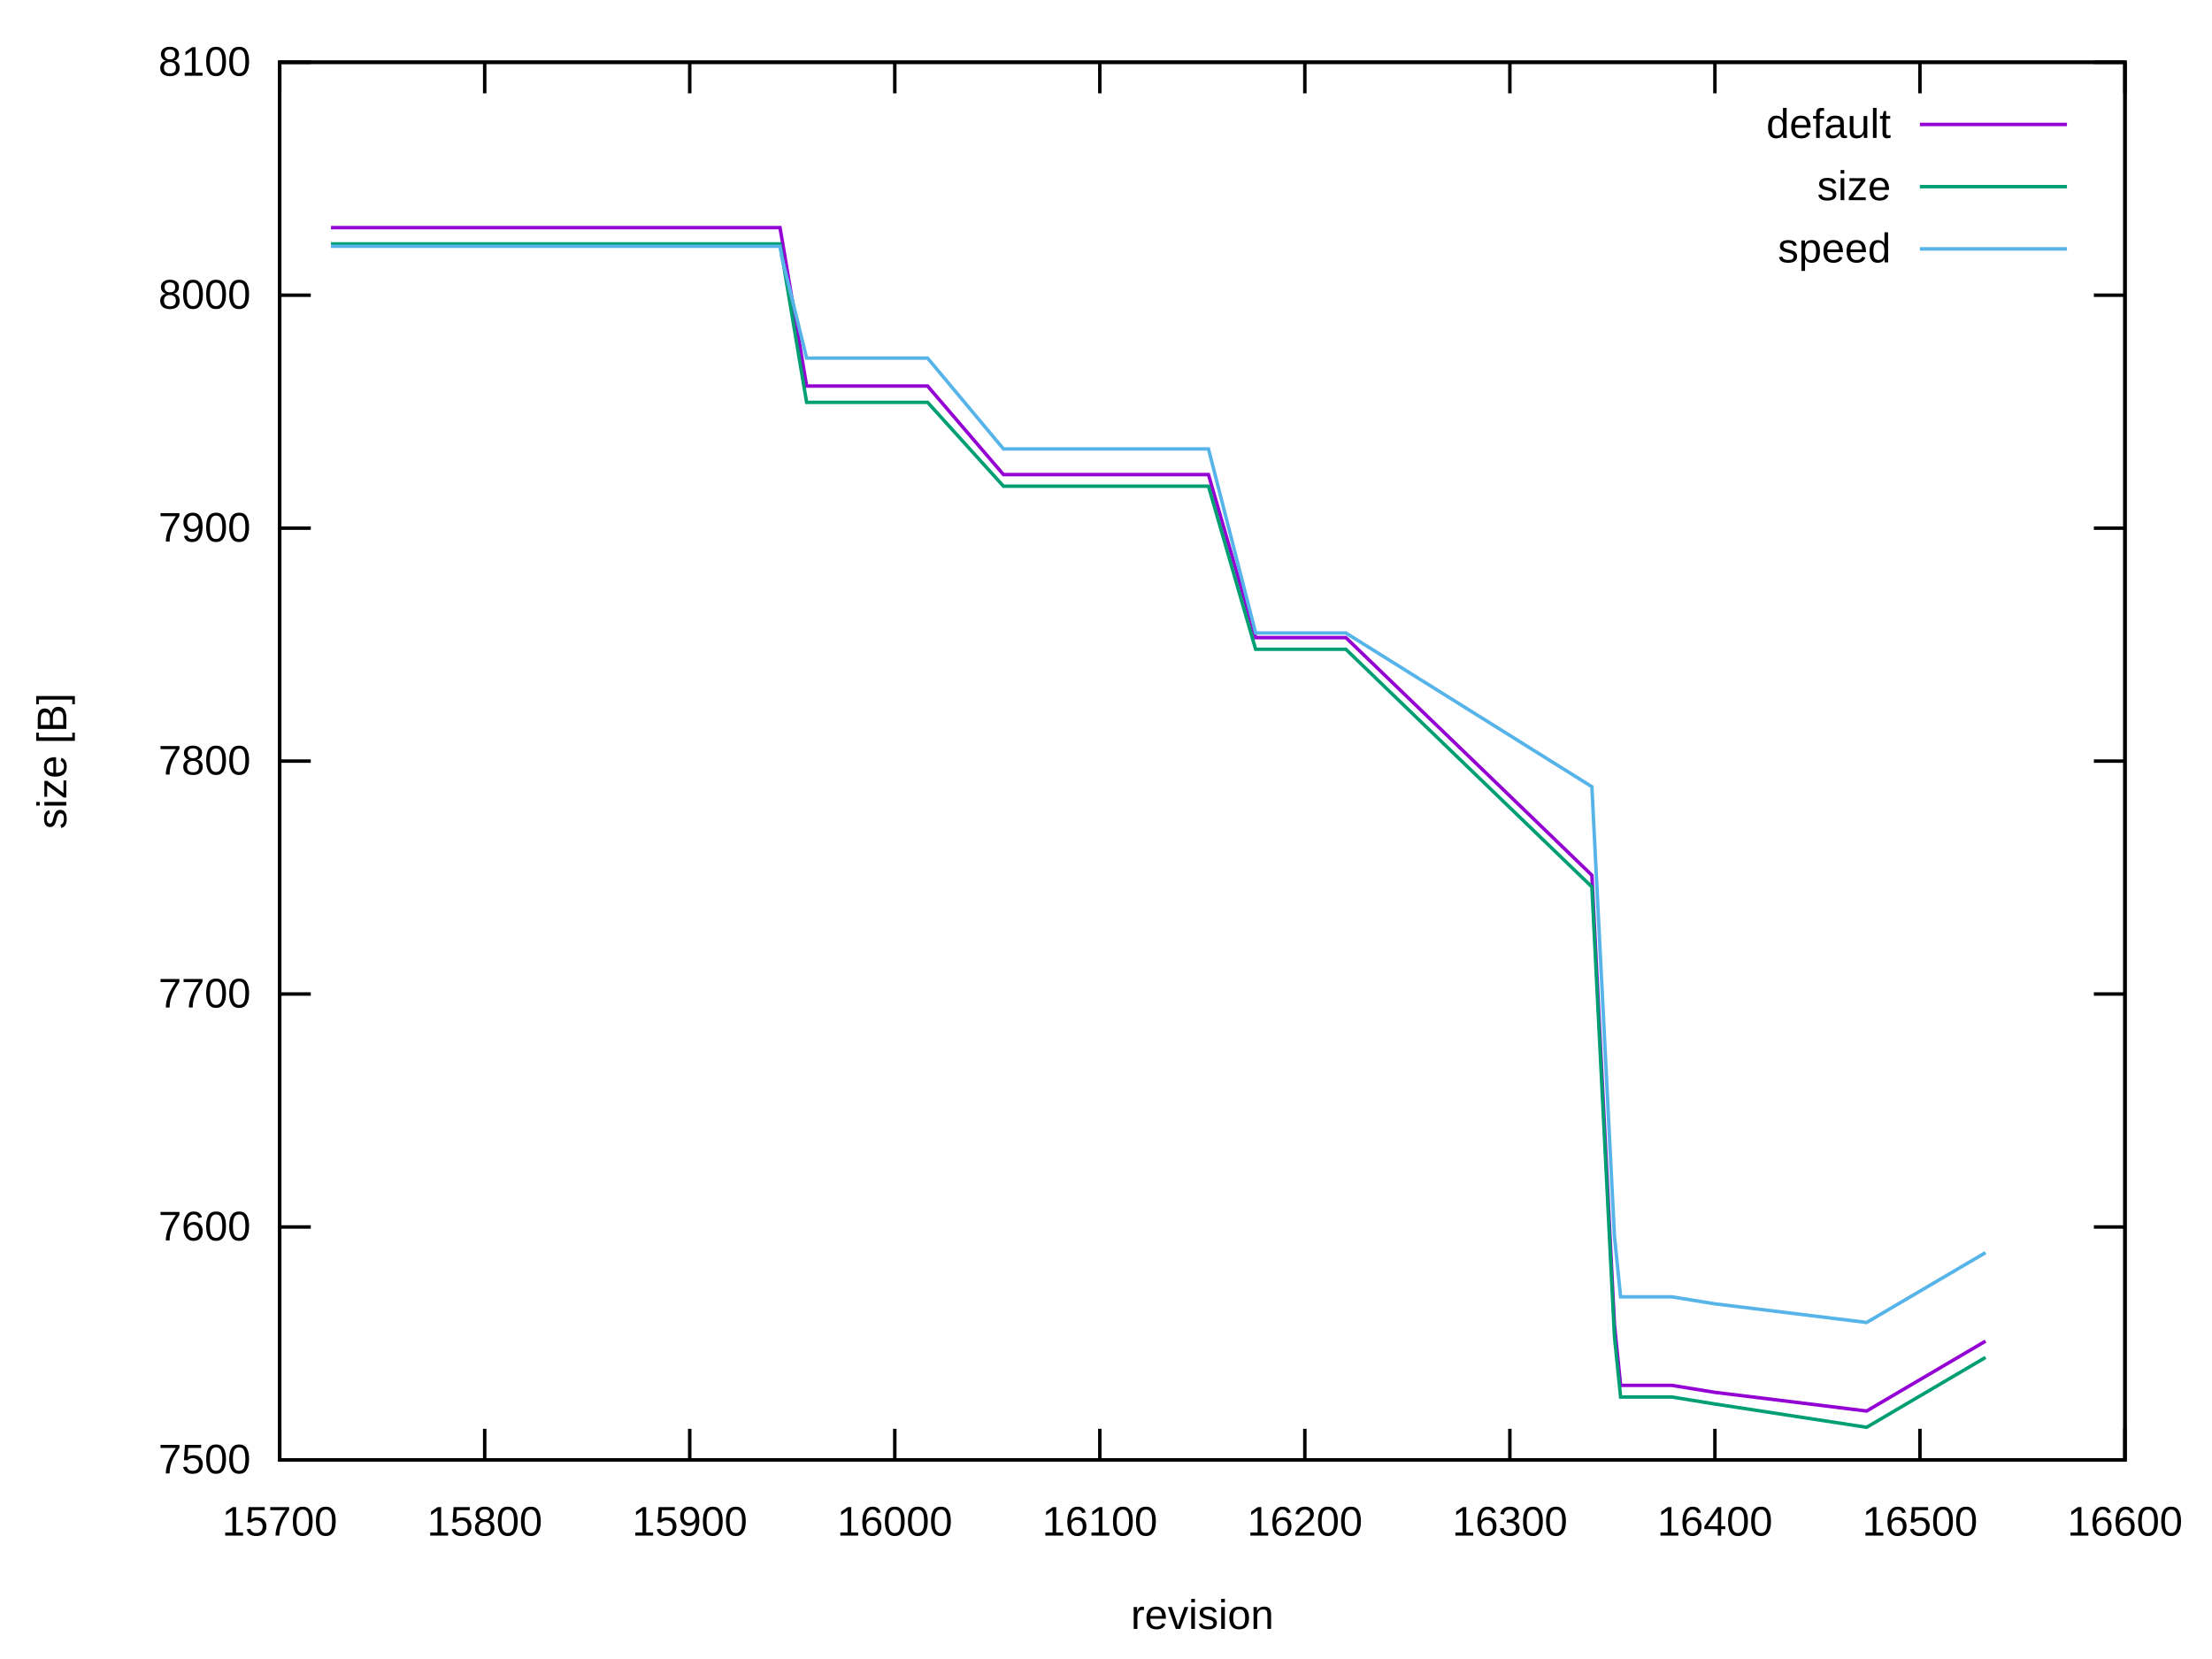
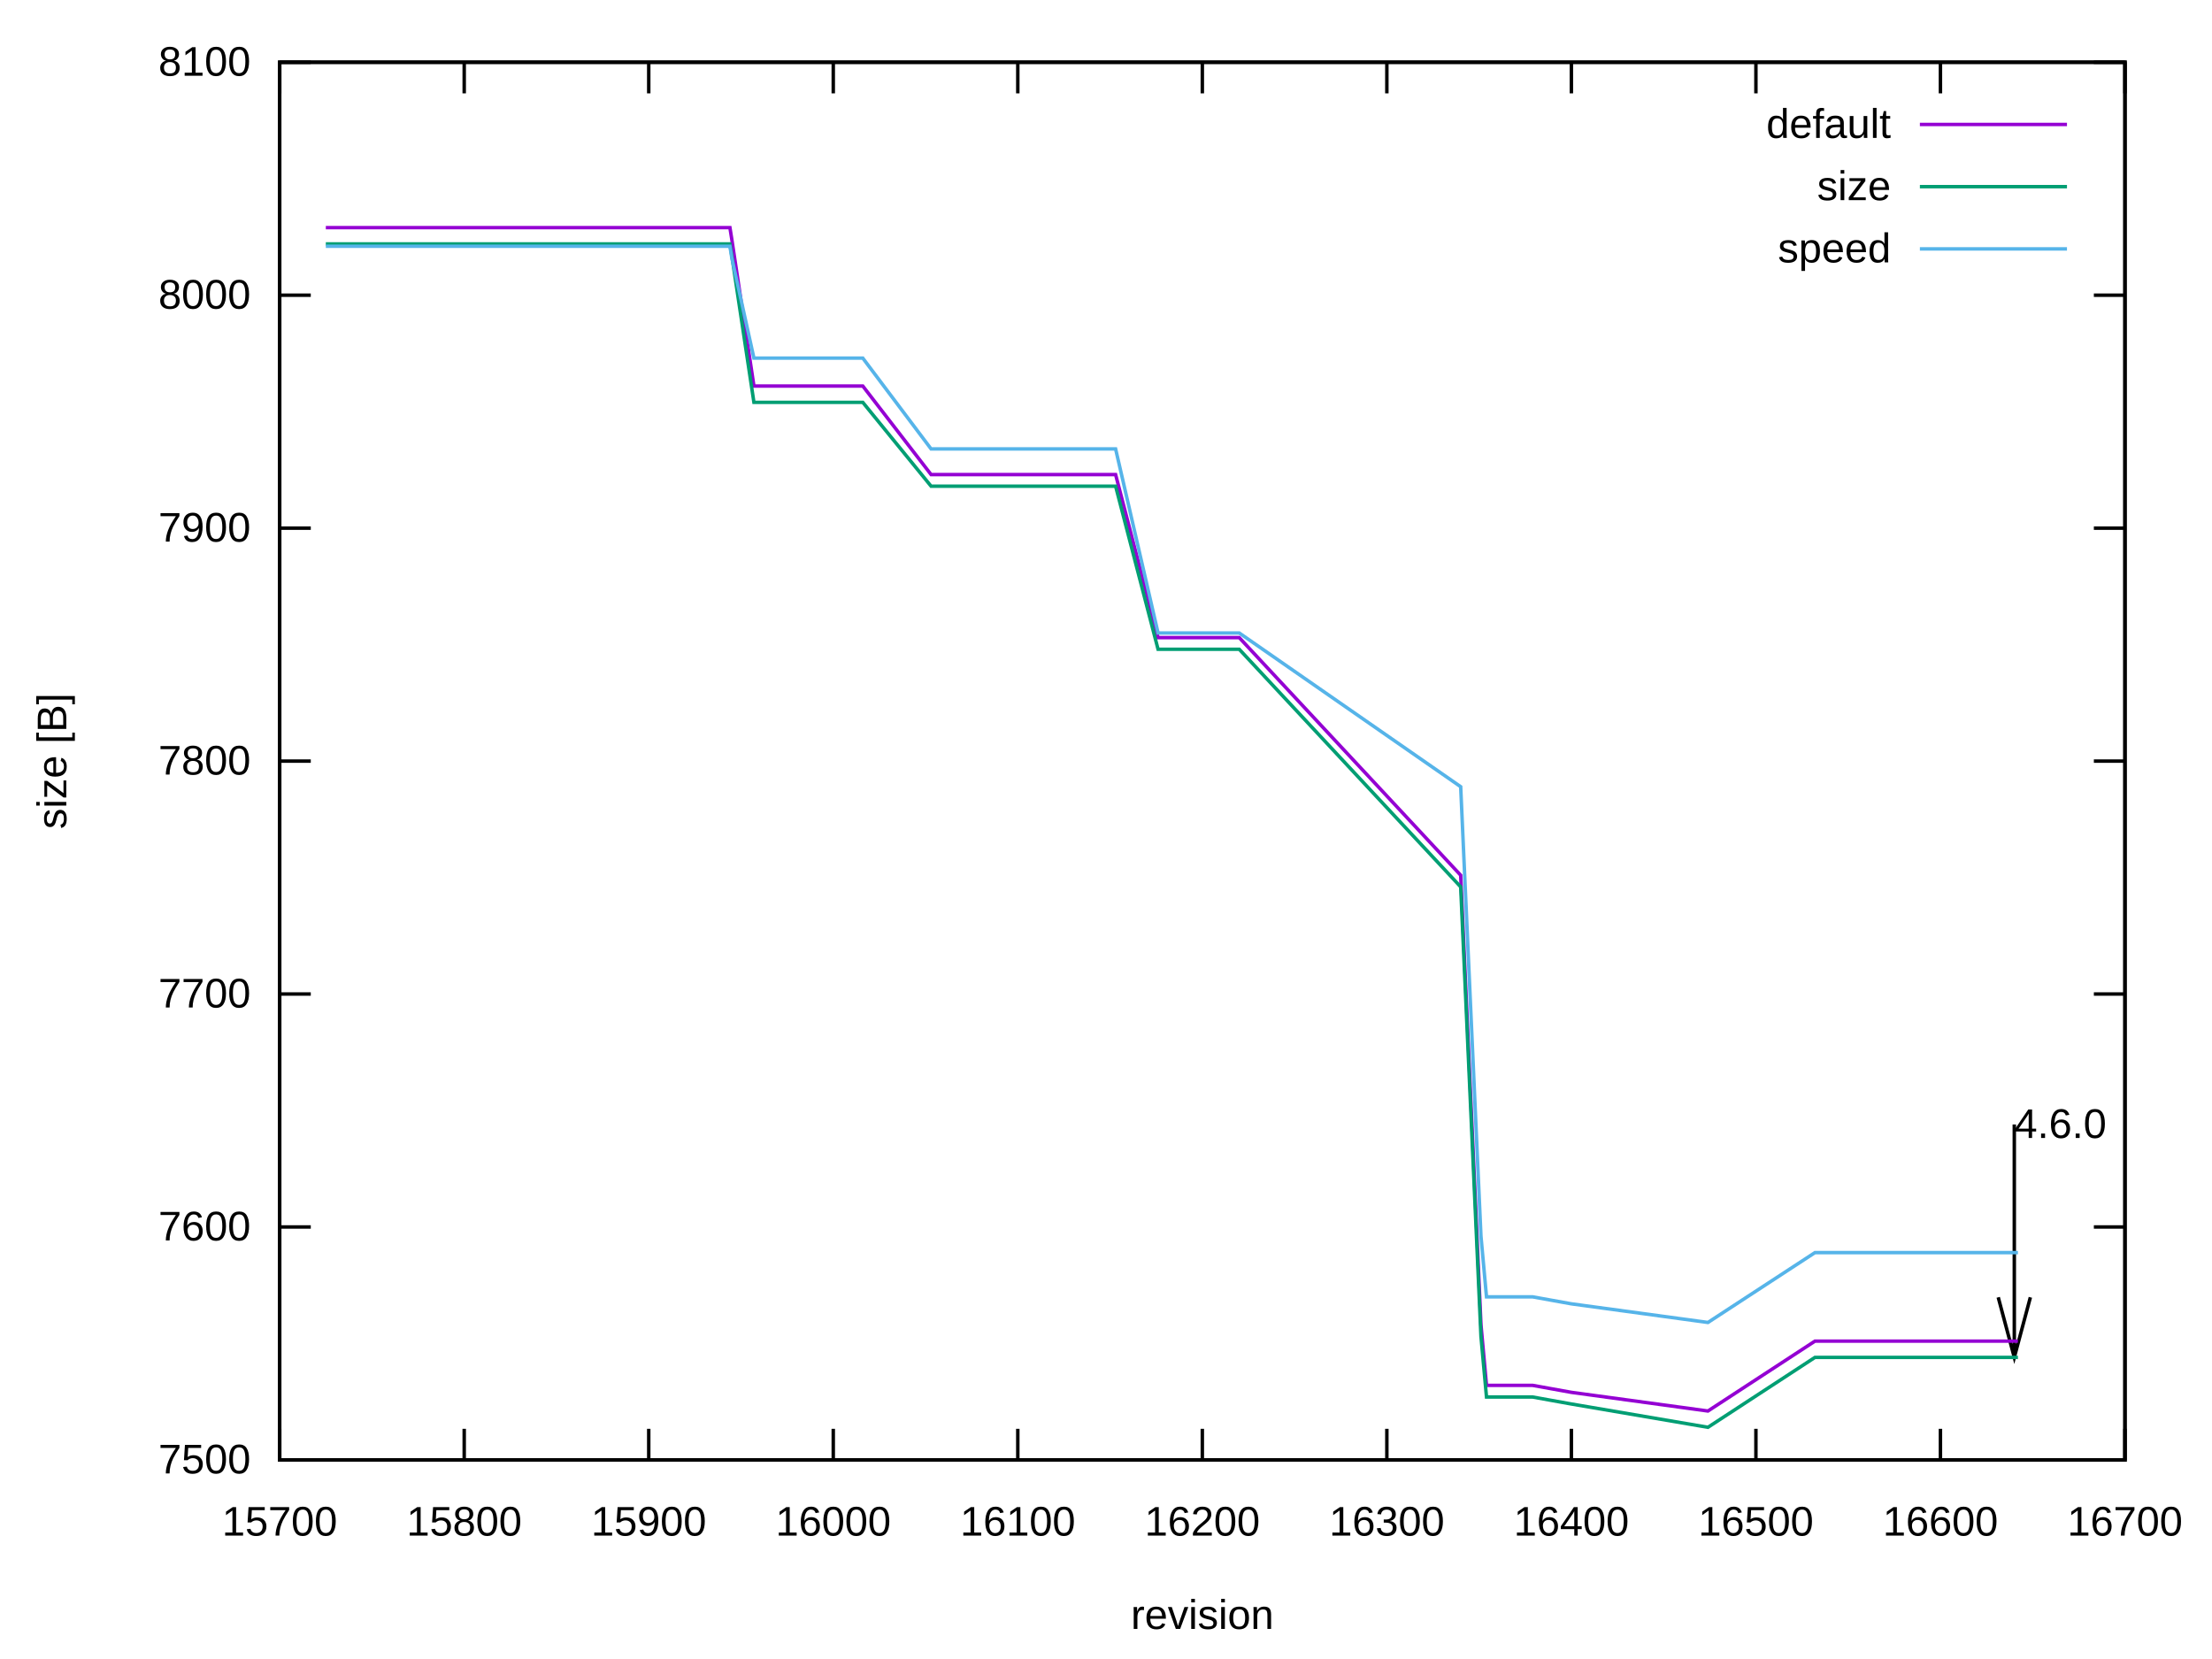
<svg xmlns="http://www.w3.org/2000/svg" xmlns:xlink="http://www.w3.org/1999/xlink" width="640" height="480" viewBox="0 0 640 480">
  <g id="gnuplot_canvas">
    <rect x="0" y="0" width="640" height="480" fill="none" />
    <defs>
      <circle id="gpDot" r="0.5" stroke-width="0.5" stroke="currentColor" />
      <path id="gpPt0" stroke-width="0.222" stroke="currentColor" d="M-1,0 h2 M0,-1 v2" />
      <path id="gpPt1" stroke-width="0.222" stroke="currentColor" d="M-1,-1 L1,1 M1,-1 L-1,1" />
      <path id="gpPt2" stroke-width="0.222" stroke="currentColor" d="M-1,0 L1,0 M0,-1 L0,1 M-1,-1 L1,1 M-1,1 L1,-1" />
      <rect id="gpPt3" stroke-width="0.222" stroke="currentColor" x="-1" y="-1" width="2" height="2" />
      <rect id="gpPt4" stroke-width="0.222" stroke="currentColor" fill="currentColor" x="-1" y="-1" width="2" height="2" />
      <circle id="gpPt5" stroke-width="0.222" stroke="currentColor" cx="0" cy="0" r="1" />
      <use xlink:href="#gpPt5" id="gpPt6" fill="currentColor" stroke="none" />
      <path id="gpPt7" stroke-width="0.222" stroke="currentColor" d="M0,-1.33 L-1.33,0.67 L1.33,0.67 z" />
      <use xlink:href="#gpPt7" id="gpPt8" fill="currentColor" stroke="none" />
      <use xlink:href="#gpPt7" id="gpPt9" stroke="currentColor" transform="rotate(180)" />
      <use xlink:href="#gpPt9" id="gpPt10" fill="currentColor" stroke="none" />
      <use xlink:href="#gpPt3" id="gpPt11" stroke="currentColor" transform="rotate(45)" />
      <use xlink:href="#gpPt11" id="gpPt12" fill="currentColor" stroke="none" />
      <path id="gpPt13" stroke-width="0.222" stroke="currentColor" d="M0,1.330 L1.265,0.411 L0.782,-1.067 L-0.782,-1.076 L-1.265,0.411 z" />
      <use xlink:href="#gpPt13" id="gpPt14" fill="currentColor" stroke="none" />
      <filter id="textbox" filterUnits="objectBoundingBox" x="0" y="0" height="1" width="1">
        <feFlood flood-color="white" flood-opacity="1" result="bgnd" />
        <feComposite in="SourceGraphic" in2="bgnd" operator="atop" />
      </filter>
      <filter id="greybox" filterUnits="objectBoundingBox" x="0" y="0" height="1" width="1">
        <feFlood flood-color="lightgrey" flood-opacity="1" result="grey" />
        <feComposite in="SourceGraphic" in2="grey" operator="atop" />
      </filter>
    </defs>
    <g fill="none" color="white" stroke="currentColor" stroke-width="1.00" stroke-linecap="butt" stroke-linejoin="miter">
</g>
    <g fill="none" color="black" stroke="currentColor" stroke-width="1.00" stroke-linecap="butt" stroke-linejoin="miter">
      <path stroke="black" d="M80.92,422.40 L89.92,422.40 M614.82,422.40 L605.82,422.40  " />
      <g transform="translate(72.53,426.30)" stroke="none" fill="black" font-family="Arial" font-size="12.00" text-anchor="end">
        <text>
          <tspan font-family="Arial"> 7500</tspan>
        </text>
      </g>
    </g>
    <g fill="none" color="black" stroke="currentColor" stroke-width="1.00" stroke-linecap="butt" stroke-linejoin="miter">
      <path stroke="black" d="M80.92,355.00 L89.92,355.00 M614.82,355.00 L605.82,355.00  " />
      <g transform="translate(72.53,358.90)" stroke="none" fill="black" font-family="Arial" font-size="12.00" text-anchor="end">
        <text>
          <tspan font-family="Arial"> 7600</tspan>
        </text>
      </g>
    </g>
    <g fill="none" color="black" stroke="currentColor" stroke-width="1.00" stroke-linecap="butt" stroke-linejoin="miter">
      <path stroke="black" d="M80.92,287.60 L89.92,287.60 M614.82,287.60 L605.82,287.60  " />
      <g transform="translate(72.53,291.50)" stroke="none" fill="black" font-family="Arial" font-size="12.00" text-anchor="end">
        <text>
          <tspan font-family="Arial"> 7700</tspan>
        </text>
      </g>
    </g>
    <g fill="none" color="black" stroke="currentColor" stroke-width="1.00" stroke-linecap="butt" stroke-linejoin="miter">
      <path stroke="black" d="M80.92,220.21 L89.92,220.21 M614.82,220.21 L605.82,220.21  " />
      <g transform="translate(72.53,224.11)" stroke="none" fill="black" font-family="Arial" font-size="12.00" text-anchor="end">
        <text>
          <tspan font-family="Arial"> 7800</tspan>
        </text>
      </g>
    </g>
    <g fill="none" color="black" stroke="currentColor" stroke-width="1.00" stroke-linecap="butt" stroke-linejoin="miter">
      <path stroke="black" d="M80.92,152.81 L89.92,152.81 M614.82,152.81 L605.82,152.81  " />
      <g transform="translate(72.53,156.71)" stroke="none" fill="black" font-family="Arial" font-size="12.00" text-anchor="end">
        <text>
          <tspan font-family="Arial"> 7900</tspan>
        </text>
      </g>
    </g>
    <g fill="none" color="black" stroke="currentColor" stroke-width="1.00" stroke-linecap="butt" stroke-linejoin="miter">
      <path stroke="black" d="M80.92,85.41 L89.92,85.41 M614.82,85.41 L605.82,85.41  " />
      <g transform="translate(72.53,89.31)" stroke="none" fill="black" font-family="Arial" font-size="12.00" text-anchor="end">
        <text>
          <tspan font-family="Arial"> 8000</tspan>
        </text>
      </g>
    </g>
    <g fill="none" color="black" stroke="currentColor" stroke-width="1.00" stroke-linecap="butt" stroke-linejoin="miter">
      <path stroke="black" d="M80.92,18.01 L89.92,18.01 M614.82,18.01 L605.82,18.01  " />
      <g transform="translate(72.53,21.91)" stroke="none" fill="black" font-family="Arial" font-size="12.00" text-anchor="end">
        <text>
          <tspan font-family="Arial"> 8100</tspan>
        </text>
      </g>
    </g>
    <g fill="none" color="black" stroke="currentColor" stroke-width="1.00" stroke-linecap="butt" stroke-linejoin="miter">
      <path stroke="black" d="M80.92,422.40 L80.92,413.40 M80.92,18.01 L80.92,27.01  " />
      <g transform="translate(80.92,444.30)" stroke="none" fill="black" font-family="Arial" font-size="12.00" text-anchor="middle">
        <text>
          <tspan font-family="Arial"> 15700</tspan>
        </text>
      </g>
    </g>
    <g fill="none" color="black" stroke="currentColor" stroke-width="1.00" stroke-linecap="butt" stroke-linejoin="miter">
-       <path stroke="black" d="M140.24,422.40 L140.24,413.40 M140.24,18.01 L140.24,27.01  " />
-       <g transform="translate(140.24,444.30)" stroke="none" fill="black" font-family="Arial" font-size="12.00" text-anchor="middle">
+       <path stroke="black" d="M134.31,422.40 L134.31,413.40 M134.31,18.01 L134.31,27.01  " />
+       <g transform="translate(134.31,444.30)" stroke="none" fill="black" font-family="Arial" font-size="12.00" text-anchor="middle">
        <text>
          <tspan font-family="Arial"> 15800</tspan>
        </text>
      </g>
    </g>
    <g fill="none" color="black" stroke="currentColor" stroke-width="1.00" stroke-linecap="butt" stroke-linejoin="miter">
-       <path stroke="black" d="M199.56,422.40 L199.56,413.40 M199.56,18.01 L199.56,27.01  " />
-       <g transform="translate(199.56,444.30)" stroke="none" fill="black" font-family="Arial" font-size="12.00" text-anchor="middle">
+       <path stroke="black" d="M187.70,422.40 L187.70,413.40 M187.70,18.01 L187.70,27.01  " />
+       <g transform="translate(187.70,444.30)" stroke="none" fill="black" font-family="Arial" font-size="12.00" text-anchor="middle">
        <text>
          <tspan font-family="Arial"> 15900</tspan>
        </text>
      </g>
    </g>
    <g fill="none" color="black" stroke="currentColor" stroke-width="1.00" stroke-linecap="butt" stroke-linejoin="miter">
-       <path stroke="black" d="M258.89,422.40 L258.89,413.40 M258.89,18.01 L258.89,27.01  " />
-       <g transform="translate(258.89,444.30)" stroke="none" fill="black" font-family="Arial" font-size="12.00" text-anchor="middle">
+       <path stroke="black" d="M241.09,422.40 L241.09,413.40 M241.09,18.01 L241.09,27.01  " />
+       <g transform="translate(241.09,444.30)" stroke="none" fill="black" font-family="Arial" font-size="12.00" text-anchor="middle">
        <text>
          <tspan font-family="Arial"> 16000</tspan>
        </text>
      </g>
    </g>
    <g fill="none" color="black" stroke="currentColor" stroke-width="1.00" stroke-linecap="butt" stroke-linejoin="miter">
-       <path stroke="black" d="M318.21,422.40 L318.21,413.40 M318.21,18.01 L318.21,27.01  " />
-       <g transform="translate(318.21,444.30)" stroke="none" fill="black" font-family="Arial" font-size="12.00" text-anchor="middle">
+       <path stroke="black" d="M294.48,422.40 L294.48,413.40 M294.48,18.01 L294.48,27.01  " />
+       <g transform="translate(294.48,444.30)" stroke="none" fill="black" font-family="Arial" font-size="12.00" text-anchor="middle">
        <text>
          <tspan font-family="Arial"> 16100</tspan>
        </text>
      </g>
    </g>
    <g fill="none" color="black" stroke="currentColor" stroke-width="1.00" stroke-linecap="butt" stroke-linejoin="miter">
-       <path stroke="black" d="M377.53,422.40 L377.53,413.40 M377.53,18.01 L377.53,27.01  " />
-       <g transform="translate(377.53,444.30)" stroke="none" fill="black" font-family="Arial" font-size="12.00" text-anchor="middle">
+       <path stroke="black" d="M347.87,422.40 L347.87,413.40 M347.87,18.01 L347.87,27.01  " />
+       <g transform="translate(347.87,444.30)" stroke="none" fill="black" font-family="Arial" font-size="12.00" text-anchor="middle">
        <text>
          <tspan font-family="Arial"> 16200</tspan>
        </text>
      </g>
    </g>
    <g fill="none" color="black" stroke="currentColor" stroke-width="1.00" stroke-linecap="butt" stroke-linejoin="miter">
-       <path stroke="black" d="M436.85,422.40 L436.85,413.40 M436.85,18.01 L436.85,27.01  " />
-       <g transform="translate(436.85,444.30)" stroke="none" fill="black" font-family="Arial" font-size="12.00" text-anchor="middle">
+       <path stroke="black" d="M401.26,422.40 L401.26,413.40 M401.26,18.01 L401.26,27.01  " />
+       <g transform="translate(401.26,444.30)" stroke="none" fill="black" font-family="Arial" font-size="12.00" text-anchor="middle">
        <text>
          <tspan font-family="Arial"> 16300</tspan>
        </text>
      </g>
    </g>
    <g fill="none" color="black" stroke="currentColor" stroke-width="1.00" stroke-linecap="butt" stroke-linejoin="miter">
-       <path stroke="black" d="M496.18,422.40 L496.18,413.40 M496.18,18.01 L496.18,27.01  " />
-       <g transform="translate(496.18,444.30)" stroke="none" fill="black" font-family="Arial" font-size="12.00" text-anchor="middle">
+       <path stroke="black" d="M454.65,422.40 L454.65,413.40 M454.65,18.01 L454.65,27.01  " />
+       <g transform="translate(454.65,444.30)" stroke="none" fill="black" font-family="Arial" font-size="12.00" text-anchor="middle">
        <text>
          <tspan font-family="Arial"> 16400</tspan>
        </text>
      </g>
    </g>
    <g fill="none" color="black" stroke="currentColor" stroke-width="1.00" stroke-linecap="butt" stroke-linejoin="miter">
-       <path stroke="black" d="M555.50,422.40 L555.50,413.40 M555.50,18.01 L555.50,27.01  " />
-       <g transform="translate(555.50,444.30)" stroke="none" fill="black" font-family="Arial" font-size="12.00" text-anchor="middle">
+       <path stroke="black" d="M508.04,422.40 L508.04,413.40 M508.04,18.01 L508.04,27.01  " />
+       <g transform="translate(508.04,444.30)" stroke="none" fill="black" font-family="Arial" font-size="12.00" text-anchor="middle">
        <text>
          <tspan font-family="Arial"> 16500</tspan>
+         </text>
+       </g>
+     </g>
+     <g fill="none" color="black" stroke="currentColor" stroke-width="1.00" stroke-linecap="butt" stroke-linejoin="miter">
+       <path stroke="black" d="M561.43,422.40 L561.43,413.40 M561.43,18.01 L561.43,27.01  " />
+       <g transform="translate(561.43,444.30)" stroke="none" fill="black" font-family="Arial" font-size="12.00" text-anchor="middle">
+         <text>
+           <tspan font-family="Arial"> 16600</tspan>
        </text>
      </g>
    </g>
    <g fill="none" color="black" stroke="currentColor" stroke-width="1.00" stroke-linecap="butt" stroke-linejoin="miter">
      <path stroke="black" d="M614.82,422.40 L614.82,413.40 M614.82,18.01 L614.82,27.01  " />
      <g transform="translate(614.82,444.30)" stroke="none" fill="black" font-family="Arial" font-size="12.00" text-anchor="middle">
        <text>
-           <tspan font-family="Arial"> 16600</tspan>
+           <tspan font-family="Arial"> 16700</tspan>
        </text>
      </g>
    </g>
    <g fill="none" color="black" stroke="currentColor" stroke-width="1.00" stroke-linecap="butt" stroke-linejoin="miter">
</g>
    <g fill="none" color="black" stroke="currentColor" stroke-width="1.00" stroke-linecap="butt" stroke-linejoin="miter">
      <path stroke="black" d="M80.92,18.01 L80.92,422.40 L614.82,422.40 L614.82,18.01 L80.92,18.01 Z  " />
-     </g>
-     <g fill="none" color="black" stroke="currentColor" stroke-width="1.00" stroke-linecap="butt" stroke-linejoin="miter">
- </g>
+       <g transform="translate(582.79,329.25)" stroke="none" fill="black" font-family="Arial" font-size="12.00" text-anchor="start">
+         <text>
+           <tspan font-family="Arial">4.6.0</tspan>
+         </text>
+       </g>
+     </g>
+     <g fill="none" color="black" stroke="currentColor" stroke-width="1.00" stroke-linecap="butt" stroke-linejoin="miter">
+ </g>
+     <g fill="none" color="black" stroke="currentColor" stroke-width="1.00" stroke-linecap="butt" stroke-linejoin="miter">
+       <path stroke="black" d="M578.15,375.35 L582.80,392.73 L587.45,375.35 M582.80,325.34 L582.80,392.73  " />
+     </g>
    <g fill="none" color="black" stroke="currentColor" stroke-width="1.00" stroke-linecap="butt" stroke-linejoin="miter">
</g>
    <g id="gnuplot_plot_1">
      <g fill="none" color="black" stroke="currentColor" stroke-width="1.00" stroke-linecap="butt" stroke-linejoin="miter">
        <g transform="translate(547.09,39.91)" stroke="none" fill="black" font-family="Arial" font-size="12.00" text-anchor="end">
          <text>
            <tspan font-family="Arial">default</tspan>
          </text>
        </g>
      </g>
      <g fill="none" color="black" stroke="currentColor" stroke-width="1.00" stroke-linecap="butt" stroke-linejoin="miter">
-         <path stroke="rgb(148,   0, 211)" d="M555.48,36.01 L598.04,36.01 M95.75,65.86 L121.26,65.86 L193.63,65.86 L194.23,65.86 L225.67,65.86 L226.26,69.23   L233.38,111.69 L268.38,111.69 L290.33,137.31 L349.65,137.31 L363.29,184.48 L389.40,184.48 L460.58,253.23 L467.11,383.31   L468.89,400.83 L483.72,400.83 L496.18,402.85 L540.07,408.25 L574.48,388.03  " />
+         <path stroke="rgb(148,   0, 211)" d="M555.48,36.01 L598.04,36.01 M94.27,65.86 L117.23,65.86 L182.36,65.86 L182.89,65.86 L211.19,65.86 L211.73,69.23   L218.13,111.69 L249.63,111.69 L269.39,137.31 L322.78,137.31 L335.06,184.48 L358.55,184.48 L422.62,253.23 L428.49,383.31   L430.09,400.83 L443.44,400.83 L454.65,402.85 L494.16,408.25 L525.12,388.03 L582.79,388.03 L583.85,388.03  " />
      </g>
    </g>
    <g id="gnuplot_plot_2">
      <g fill="none" color="black" stroke="currentColor" stroke-width="1.00" stroke-linecap="butt" stroke-linejoin="miter">
        <g transform="translate(547.09,57.91)" stroke="none" fill="black" font-family="Arial" font-size="12.00" text-anchor="end">
          <text>
            <tspan font-family="Arial">size</tspan>
          </text>
        </g>
      </g>
      <g fill="none" color="black" stroke="currentColor" stroke-width="1.00" stroke-linecap="butt" stroke-linejoin="miter">
-         <path stroke="rgb(  0, 158, 115)" d="M555.48,54.01 L598.04,54.01 M95.75,70.58 L121.26,70.58 L193.63,70.58 L194.23,70.58 L225.67,70.58 L226.26,73.95   L233.38,116.41 L268.38,116.41 L290.33,140.67 L349.65,140.67 L363.29,187.85 L389.40,187.85 L460.58,256.60 L467.11,386.68   L468.89,404.20 L483.72,404.20 L496.18,406.22 L540.07,412.96 L574.48,392.74  " />
+         <path stroke="rgb(  0, 158, 115)" d="M555.48,54.01 L598.04,54.01 M94.27,70.58 L117.23,70.58 L182.36,70.58 L182.89,70.58 L211.19,70.58 L211.73,73.95   L218.13,116.41 L249.63,116.41 L269.39,140.67 L322.78,140.67 L335.06,187.85 L358.55,187.85 L422.62,256.60 L428.49,386.68   L430.09,404.20 L443.44,404.20 L454.65,406.22 L494.16,412.96 L525.12,392.74 L582.79,392.74 L583.85,392.74  " />
      </g>
    </g>
    <g id="gnuplot_plot_3">
      <g fill="none" color="black" stroke="currentColor" stroke-width="1.00" stroke-linecap="butt" stroke-linejoin="miter">
        <g transform="translate(547.09,75.91)" stroke="none" fill="black" font-family="Arial" font-size="12.00" text-anchor="end">
          <text>
            <tspan font-family="Arial">speed</tspan>
          </text>
        </g>
      </g>
      <g fill="none" color="black" stroke="currentColor" stroke-width="1.00" stroke-linecap="butt" stroke-linejoin="miter">
-         <path stroke="rgb( 86, 180, 233)" d="M555.48,72.01 L598.04,72.01 M95.75,71.25 L121.26,71.25 L193.63,71.25 L194.23,71.25 L225.67,71.25 L226.26,74.62   L233.38,103.61 L268.38,103.61 L290.33,129.89 L349.65,129.89 L363.29,183.14 L389.40,183.14 L460.58,227.62 L467.11,357.70   L468.89,375.22 L483.72,375.22 L496.18,377.24 L540.07,382.63 L574.48,362.42  " />
+         <path stroke="rgb( 86, 180, 233)" d="M555.48,72.01 L598.04,72.01 M94.27,71.25 L117.23,71.25 L182.36,71.25 L182.89,71.25 L211.19,71.25 L211.73,74.62   L218.13,103.61 L249.63,103.61 L269.39,129.89 L322.78,129.89 L335.06,183.14 L358.55,183.14 L422.62,227.62 L428.49,357.70   L430.09,375.22 L443.44,375.22 L454.65,377.24 L494.16,382.63 L525.12,362.42 L582.79,362.42 L583.85,362.42  " />
      </g>
    </g>
    <g fill="none" color="white" stroke="rgb( 86, 180, 233)" stroke-width="2.00" stroke-linecap="butt" stroke-linejoin="miter">
</g>
    <g fill="none" color="black" stroke="currentColor" stroke-width="2.00" stroke-linecap="butt" stroke-linejoin="miter">
</g>
    <g fill="none" color="black" stroke="black" stroke-width="1.00" stroke-linecap="butt" stroke-linejoin="miter">
</g>
    <g fill="none" color="black" stroke="currentColor" stroke-width="1.00" stroke-linecap="butt" stroke-linejoin="miter">
      <path stroke="black" d="M80.92,18.01 L80.92,422.40 L614.82,422.40 L614.82,18.01 L80.92,18.01 Z  " />
      <g transform="translate(19.18,220.21) rotate(270.00)" stroke="none" fill="black" font-family="Arial" font-size="12.00" text-anchor="middle">
        <text>
          <tspan font-family="Arial">size [B]</tspan>
        </text>
      </g>
    </g>
    <g fill="none" color="black" stroke="currentColor" stroke-width="1.00" stroke-linecap="butt" stroke-linejoin="miter">
      <g transform="translate(347.87,471.30)" stroke="none" fill="black" font-family="Arial" font-size="12.00" text-anchor="middle">
        <text>
          <tspan font-family="Arial">revision</tspan>
        </text>
      </g>
    </g>
    <g fill="none" color="black" stroke="currentColor" stroke-width="1.00" stroke-linecap="butt" stroke-linejoin="miter">
</g>
    <g fill="none" color="black" stroke="currentColor" stroke-width="1.00" stroke-linecap="butt" stroke-linejoin="miter">
</g>
  </g>
</svg>
